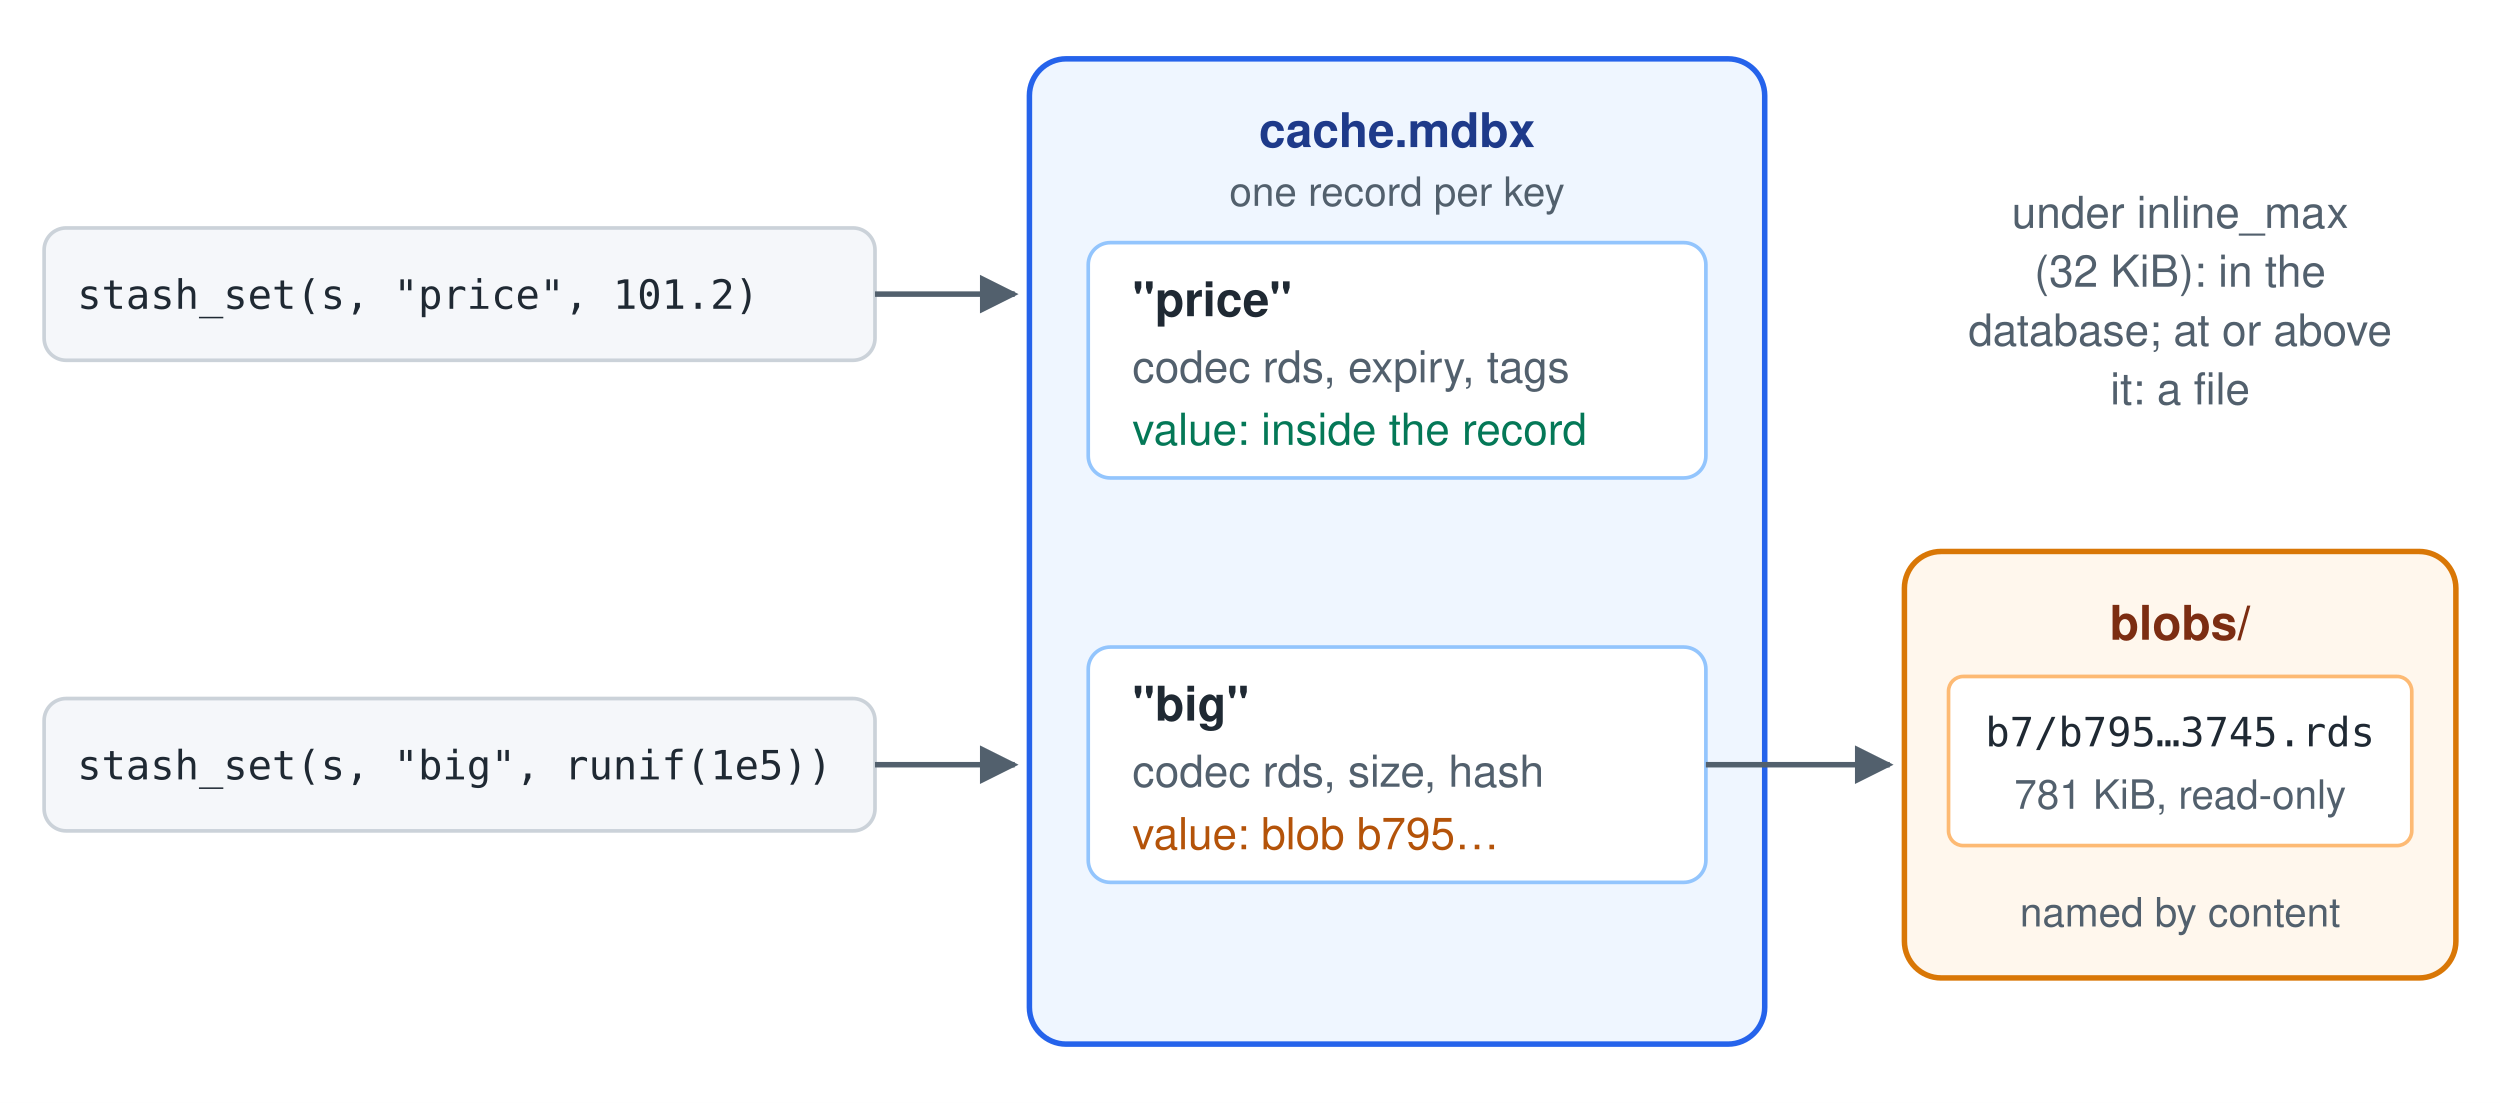
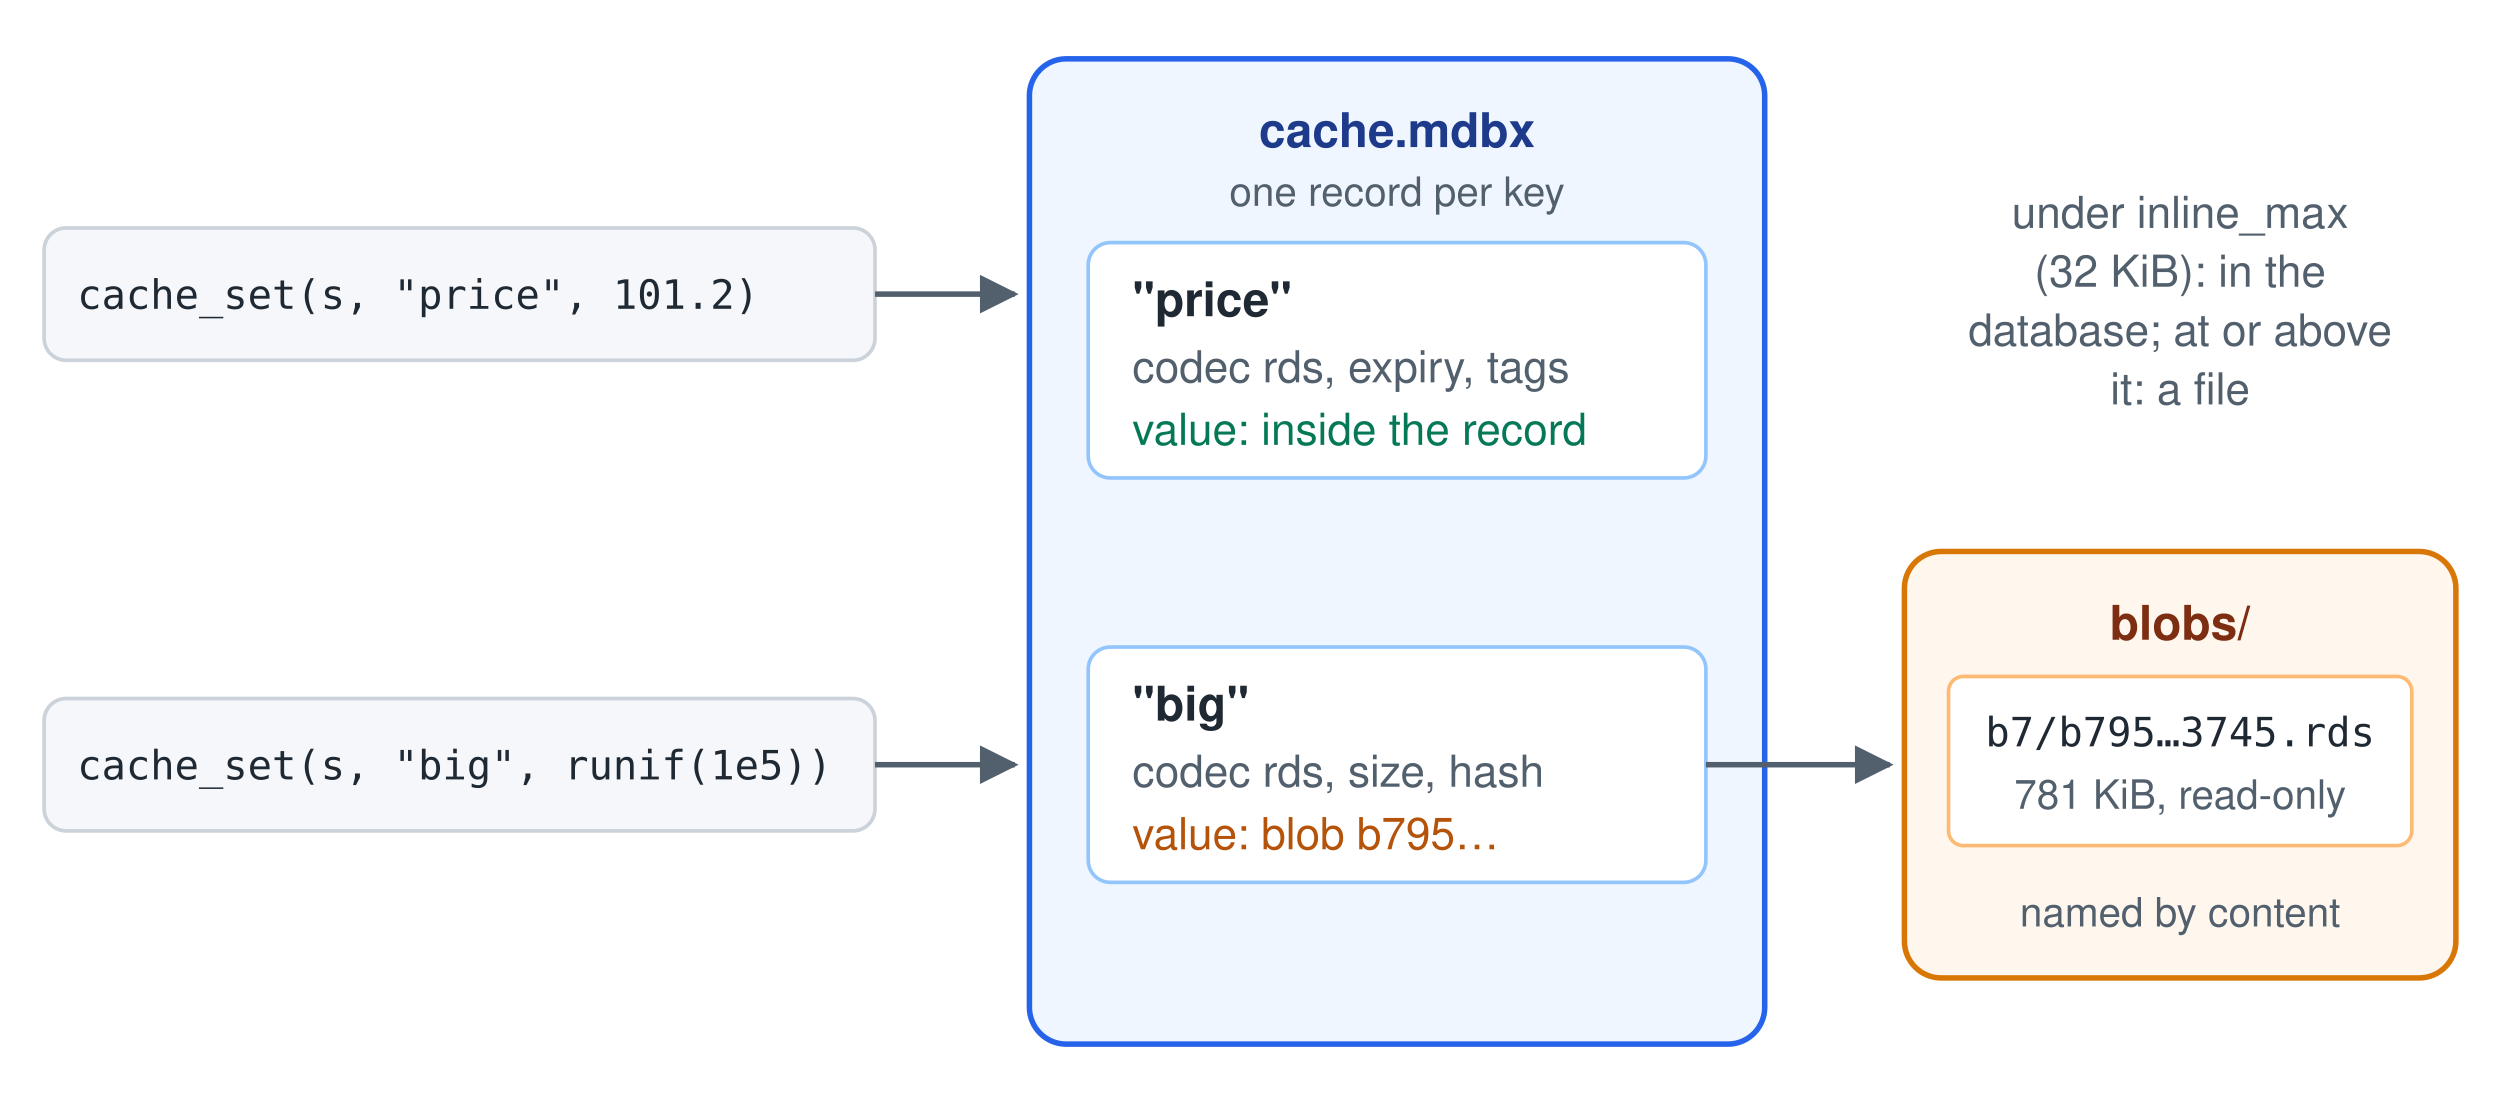
<svg xmlns="http://www.w3.org/2000/svg" viewBox="0 0 680 300" width="680" height="300" role="img" aria-labelledby="title desc" font-family="-apple-system, BlinkMacSystemFont, 'Segoe UI', Helvetica, Arial, sans-serif" font-size="13">
  <defs>
    <marker id="arrow" viewBox="0 0 10 10" refX="9" refY="5" markerWidth="7" markerHeight="7" orient="auto-start-reverse">
      <path d="M0,0 L10,5 L0,10 z" fill="#52606d" />
    </marker>
  </defs>
  <rect width="680" height="300" fill="#ffffff" />
  <g font-family="ui-monospace, SFMono-Regular, Menlo, Consolas, monospace" font-size="11" fill="#1f2933">
    <rect x="12" y="62" width="226" height="36" rx="6" fill="#f5f7fa" stroke="#cbd2d9" />
-     <text x="21" y="84">stash_set(s, "price", 101.2)</text>
+     <text x="21" y="84">cache_set(s, "price", 101.2)</text>
    <rect x="12" y="190" width="226" height="36" rx="6" fill="#f5f7fa" stroke="#cbd2d9" />
-     <text x="21" y="212">stash_set(s, "big", runif(1e5))</text>
+     <text x="21" y="212">cache_set(s, "big", runif(1e5))</text>
  </g>
  <line x1="238" y1="80" x2="276" y2="80" stroke="#52606d" stroke-width="1.5" marker-end="url(#arrow)" />
  <line x1="238" y1="208" x2="276" y2="208" stroke="#52606d" stroke-width="1.5" marker-end="url(#arrow)" />
  <rect x="280" y="16" width="200" height="268" rx="10" fill="#eff6ff" stroke="#2563eb" stroke-width="1.5" />
  <text x="380" y="40" text-anchor="middle" font-weight="600" fill="#1e3a8a">cache.mdbx</text>
  <text x="380" y="56" text-anchor="middle" font-size="11" fill="#52606d">one record per key</text>
  <rect x="296" y="66" width="168" height="64" rx="6" fill="#ffffff" stroke="#93c5fd" />
  <text x="308" y="86" font-weight="600" fill="#1f2933">"price"</text>
  <text x="308" y="104" font-size="12" fill="#52606d">codec rds, expiry, tags</text>
  <text x="308" y="121" font-size="12" fill="#047857">value: inside the record</text>
  <rect x="296" y="176" width="168" height="64" rx="6" fill="#ffffff" stroke="#93c5fd" />
  <text x="308" y="196" font-weight="600" fill="#1f2933">"big"</text>
  <text x="308" y="214" font-size="12" fill="#52606d">codec rds, size, hash</text>
  <text x="308" y="231" font-size="12" fill="#b45309">value: blob b795…</text>
  <line x1="464" y1="208" x2="514" y2="208" stroke="#52606d" stroke-width="1.5" marker-end="url(#arrow)" />
  <rect x="518" y="150" width="150" height="116" rx="10" fill="#fff7ed" stroke="#d97706" stroke-width="1.5" />
  <text x="593" y="174" text-anchor="middle" font-weight="600" fill="#7c2d12">blobs/</text>
  <rect x="530" y="184" width="126" height="46" rx="4" fill="#ffffff" stroke="#fdba74" />
  <text x="593" y="203" text-anchor="middle" font-family="ui-monospace, SFMono-Regular, Menlo, Consolas, monospace" font-size="11" fill="#1f2933">b7/b795…3745.rds</text>
  <text x="593" y="220" text-anchor="middle" font-size="11" fill="#52606d">781 KiB, read-only</text>
  <text x="593" y="252" text-anchor="middle" font-size="11" fill="#52606d">named by content</text>
  <text x="593" y="62" text-anchor="middle" font-size="12" fill="#52606d">under inline_max</text>
  <text x="593" y="78" text-anchor="middle" font-size="12" fill="#52606d">(32 KiB): in the</text>
  <text x="593" y="94" text-anchor="middle" font-size="12" fill="#52606d">database; at or above</text>
  <text x="593" y="110" text-anchor="middle" font-size="12" fill="#52606d">it: a file</text>
</svg>
